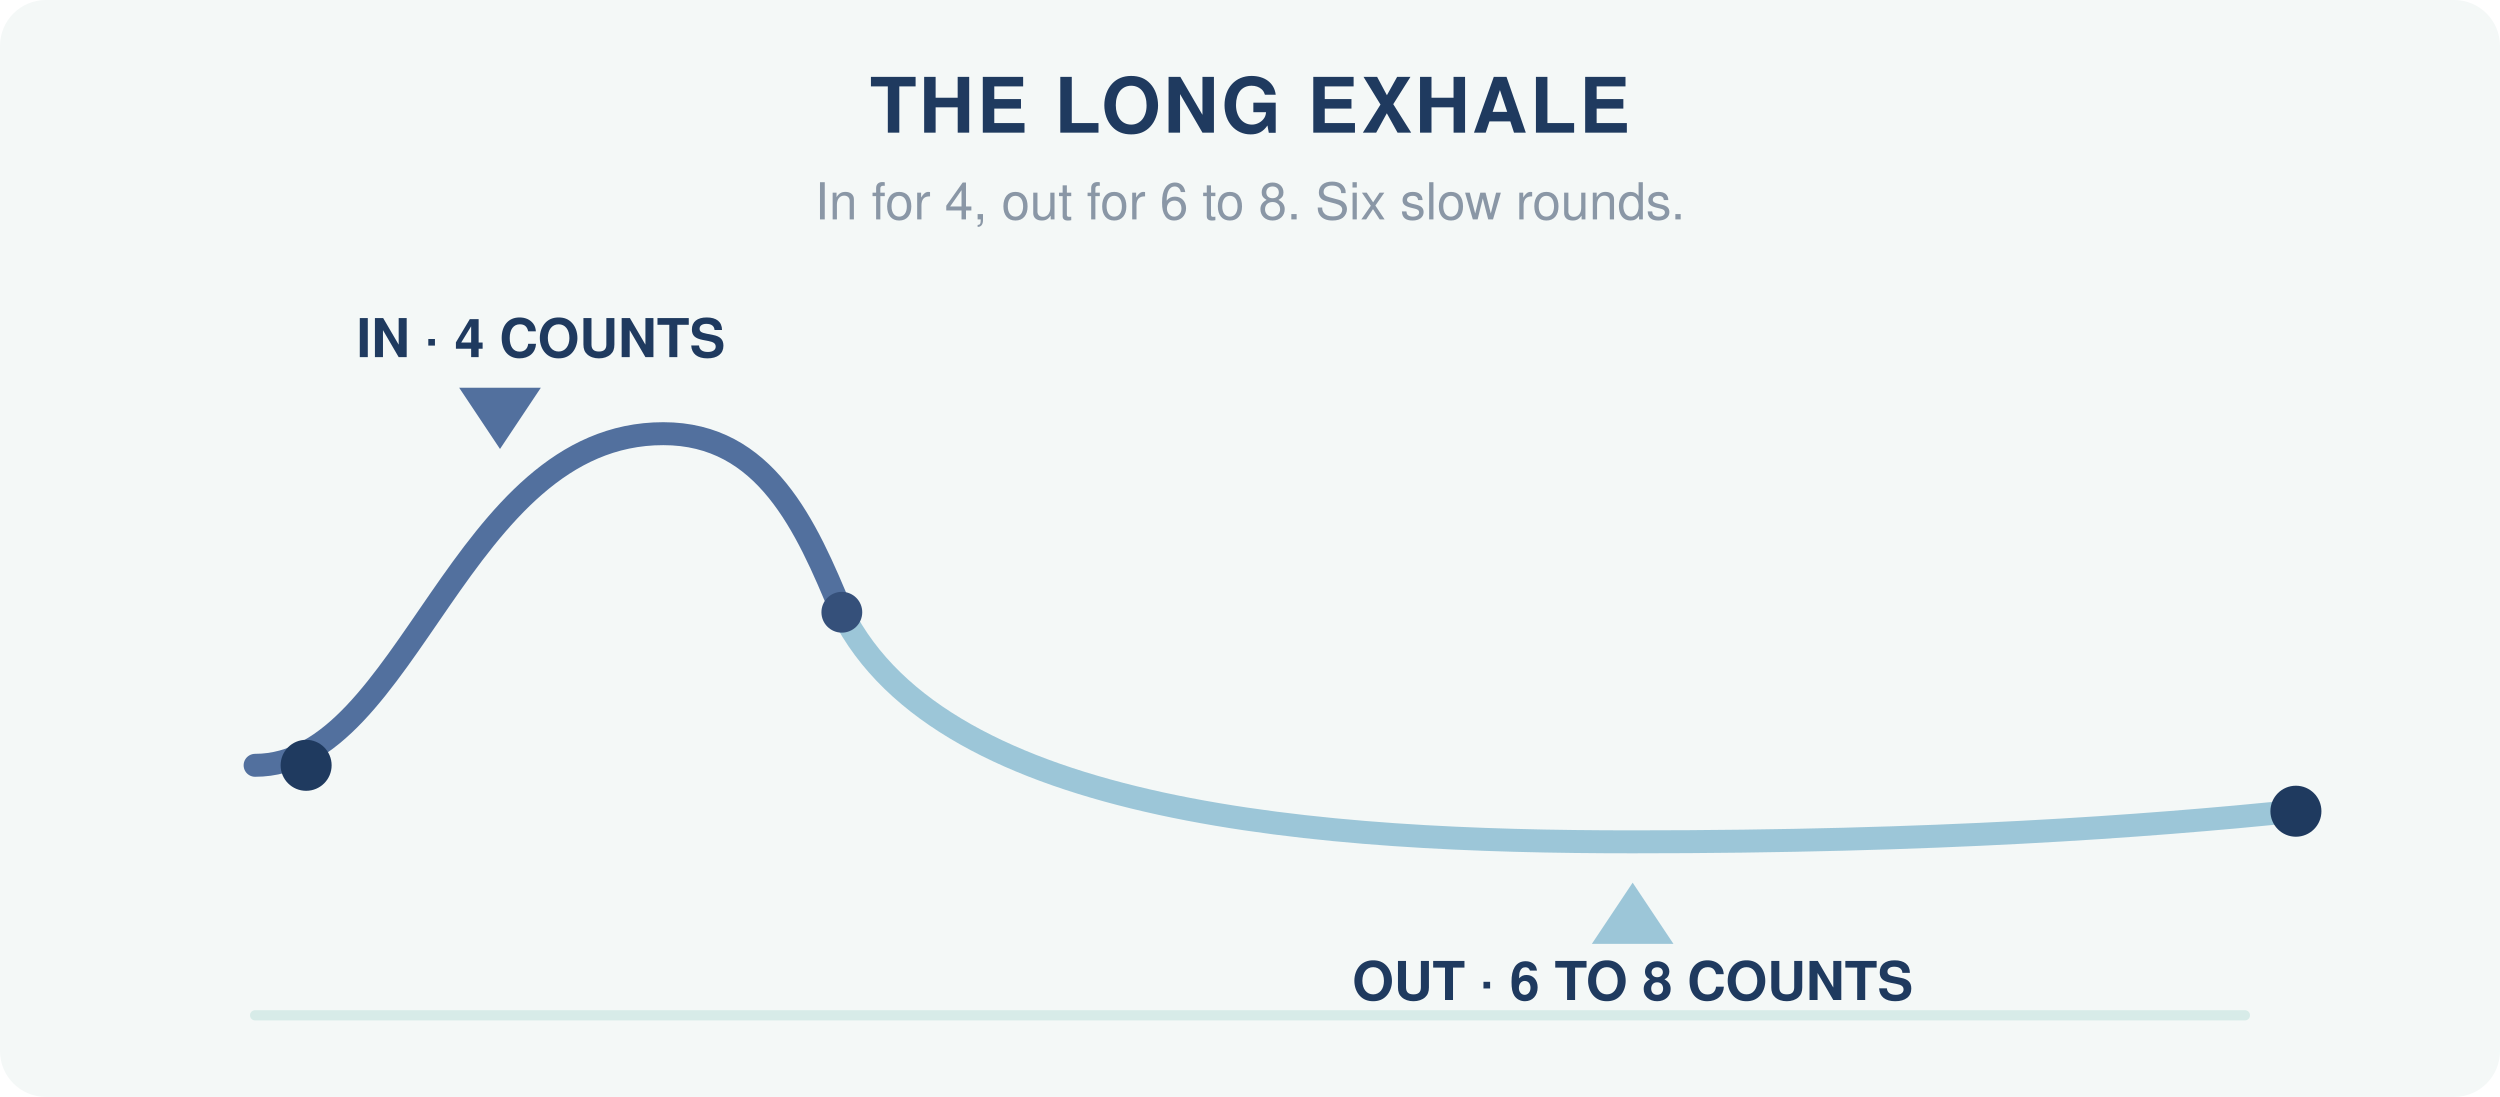
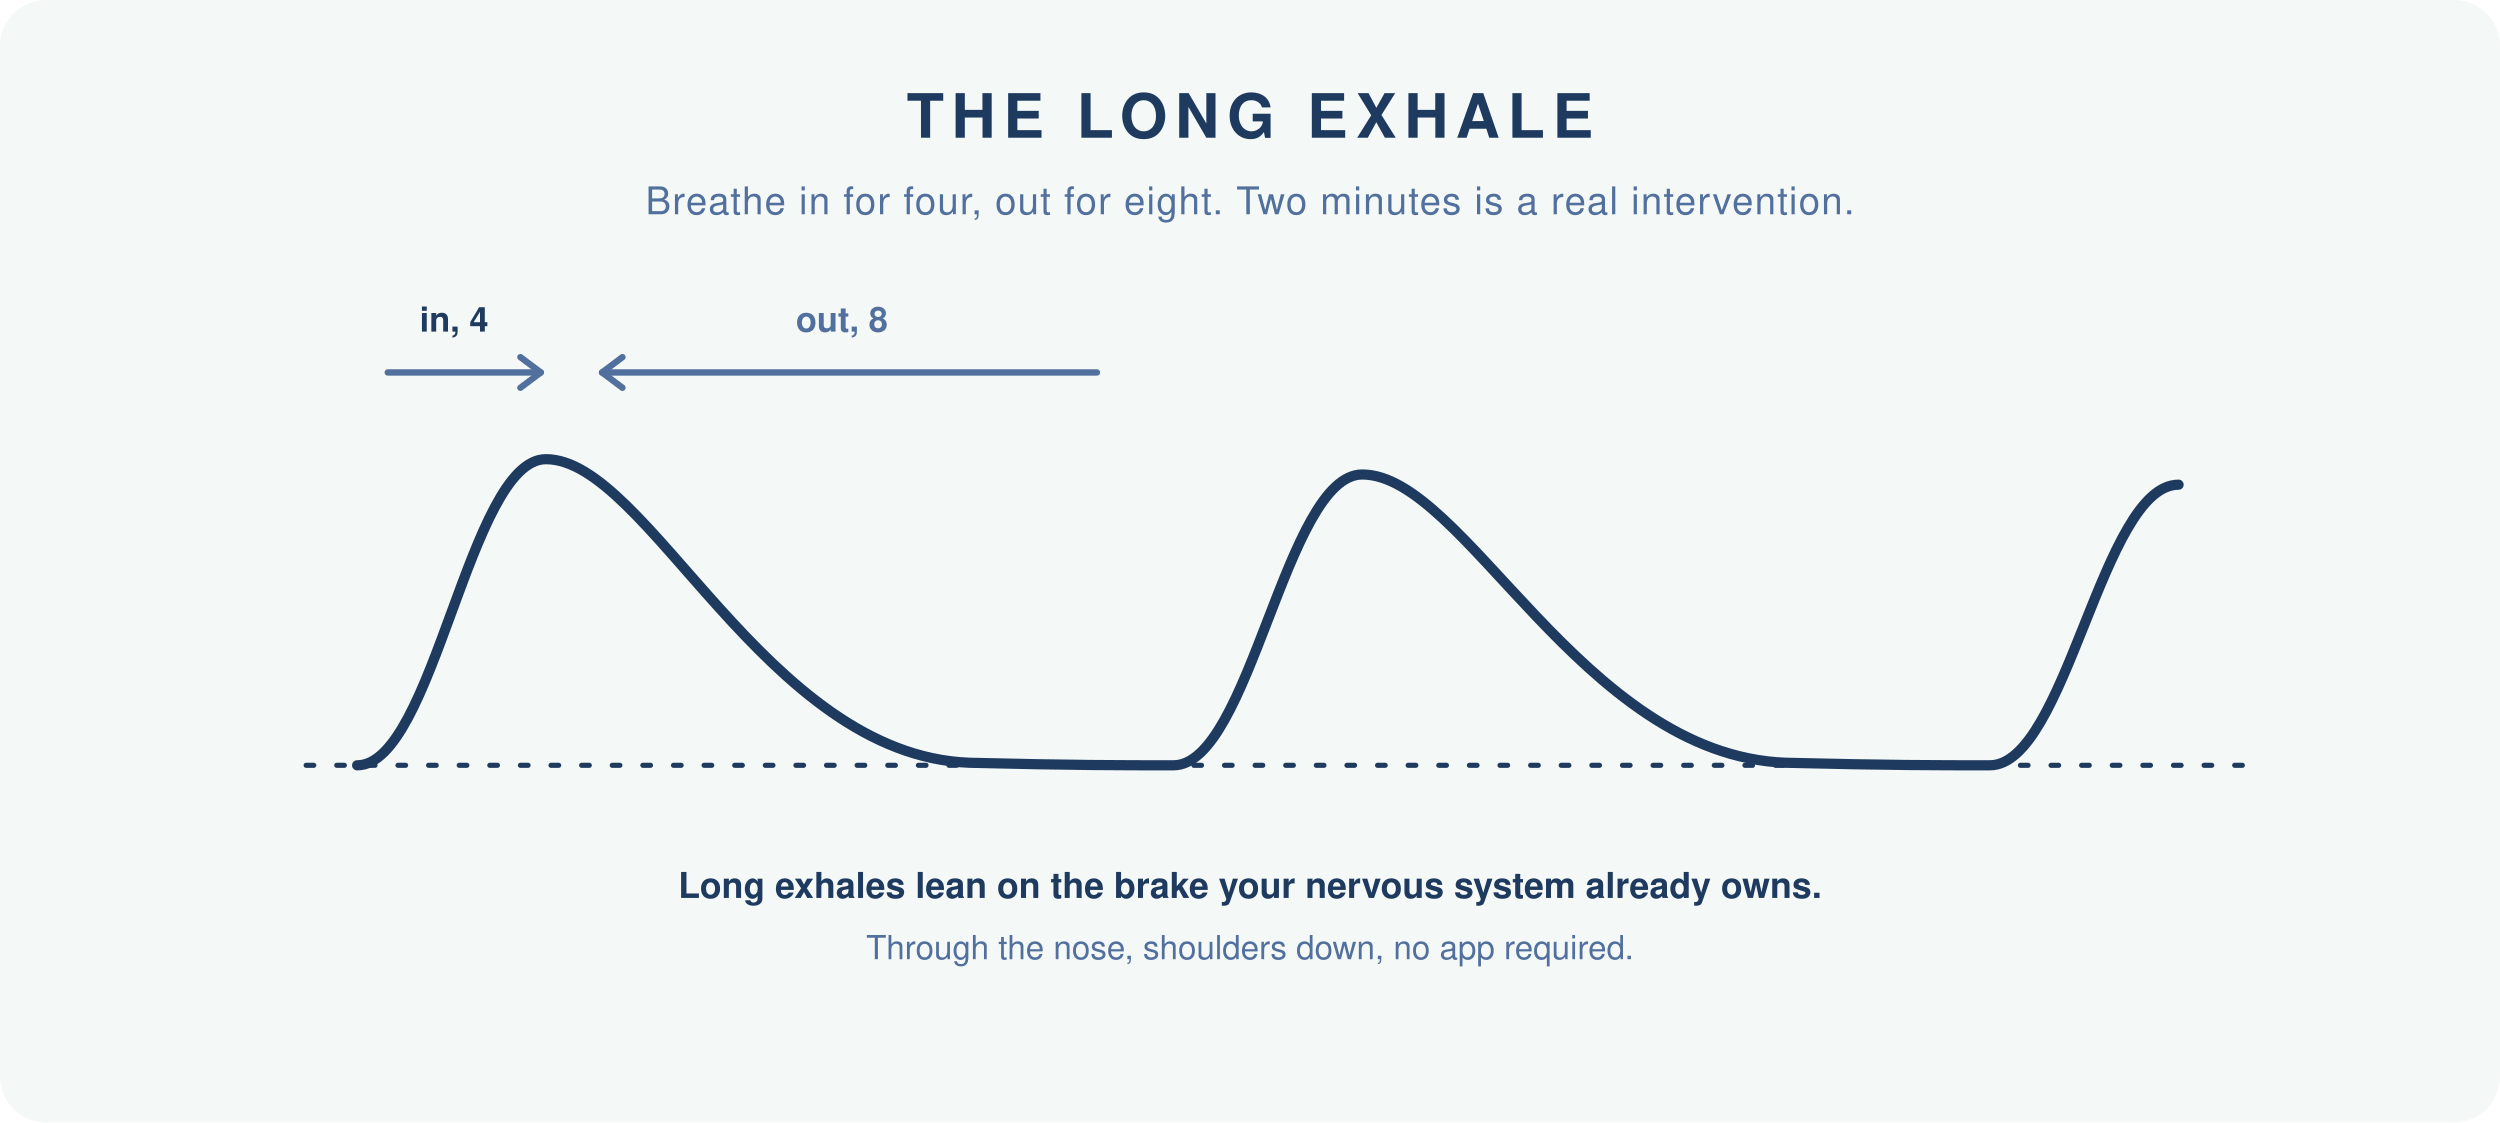
- <svg xmlns="http://www.w3.org/2000/svg" width="980" height="430" viewBox="0 0 980 430">
-   <defs />
-   <rect x="0" y="0" width="980" height="430" rx="18" fill="#F4F8F7" />
-   <text x="490" y="52" font-family="Helvetica, Arial, sans-serif" font-size="30" fill="#1F3A5F" font-weight="bold" text-anchor="middle" letter-spacing="1">THE LONG EXHALE</text>
-   <text x="490" y="86" font-family="Helvetica, Arial, sans-serif" font-size="20" fill="#8A97A6" text-anchor="middle">In for 4, out for 6 to 8. Six slow rounds.</text>
-   <path d="M 100 300 C 160 300 180 170 260 170 C 300 170 316 206 330 240" fill="none" stroke="#52709E" stroke-width="9" stroke-linecap="round" />
-   <path d="M 330 240 C 370 320 520 330 640 330 C 760 330 840 324 900 318" fill="none" stroke="#9CC6D8" stroke-width="9" stroke-linecap="round" />
-   <text x="212" y="140" font-family="Helvetica, Arial, sans-serif" font-size="21" fill="#1F3A5F" font-weight="bold" text-anchor="middle">IN · 4 COUNTS</text>
-   <path d="M 180 152 L 212 152 L 196 176 Z" fill="#52709E" />
-   <text x="640" y="392" font-family="Helvetica, Arial, sans-serif" font-size="21" fill="#1F3A5F" font-weight="bold" text-anchor="middle">OUT · 6 TO 8 COUNTS</text>
-   <path d="M 624 346 L 656 346 L 640 370 Z" fill="#9CC6D8" transform="rotate(180 640 358)" />
-   <circle cx="120" cy="300" r="10" fill="#1F3A5F" />
-   <circle cx="900" cy="318" r="10" fill="#1F3A5F" />
-   <line x1="100" y1="398" x2="880" y2="398" stroke="#D7EBE8" stroke-width="4" stroke-linecap="round" />
-   <circle cx="330" cy="240" r="8" fill="#35507A" />
+ <svg xmlns="http://www.w3.org/2000/svg" width="980" height="440" viewBox="0 0 980 440">
+   <rect x="0" y="0" width="980" height="440" rx="18" fill="#F4F8F7" />
+   <text x="490" y="54" font-family="Helvetica, Arial, sans-serif" font-size="24" fill="#1F3A5F" font-weight="bold" text-anchor="middle" letter-spacing="3">THE LONG EXHALE</text>
+   <text x="490" y="84" font-family="Helvetica, Arial, sans-serif" font-size="15" fill="#52709E" text-anchor="middle" letter-spacing="0.5">Breathe in for four, out for eight. Two minutes is a real intervention.</text>
+   <line x1="120" y1="300" x2="880" y2="300" stroke="#1F3A5F" stroke-width="2" stroke-dasharray="3 9" stroke-linecap="round" />
+   <path d="M 140 300 C 170 300 184 180 214 180 C 254 180 300 296 380 299 C 420 300 440 300 460 300 C 490 300 504 186 534 186 C 574 186 620 296 700 299 C 740 300 760 300 780 300 C 810 300 824 190 854 190" fill="none" stroke="#1F3A5F" stroke-width="4" stroke-linecap="round" />
+   <g fill="none" stroke="#52709E" stroke-width="2.5" stroke-linecap="round" stroke-linejoin="round">
+     <line x1="152" y1="146" x2="212" y2="146" />
+     <polyline points="204,140 212,146 204,152" />
+     <line x1="236" y1="146" x2="430" y2="146" />
+     <polyline points="244,140 236,146 244,152" />
+   </g>
+   <g font-family="Helvetica, Arial, sans-serif">
+     <text x="178" y="130" font-size="13.5" fill="#1F3A5F" font-weight="bold" text-anchor="middle">in, 4</text>
+     <text x="330" y="130" font-size="13.5" fill="#52709E" font-weight="bold" text-anchor="middle">out, 8</text>
+     <text x="490" y="352" font-size="14" fill="#1F3A5F" text-anchor="middle" font-weight="bold">Long exhales lean on the brake your nervous system already owns.</text>
+     <text x="490" y="376" font-size="13" fill="#52709E" text-anchor="middle">Through the nose, shoulders down, no app required.</text>
+   </g>
</svg>
